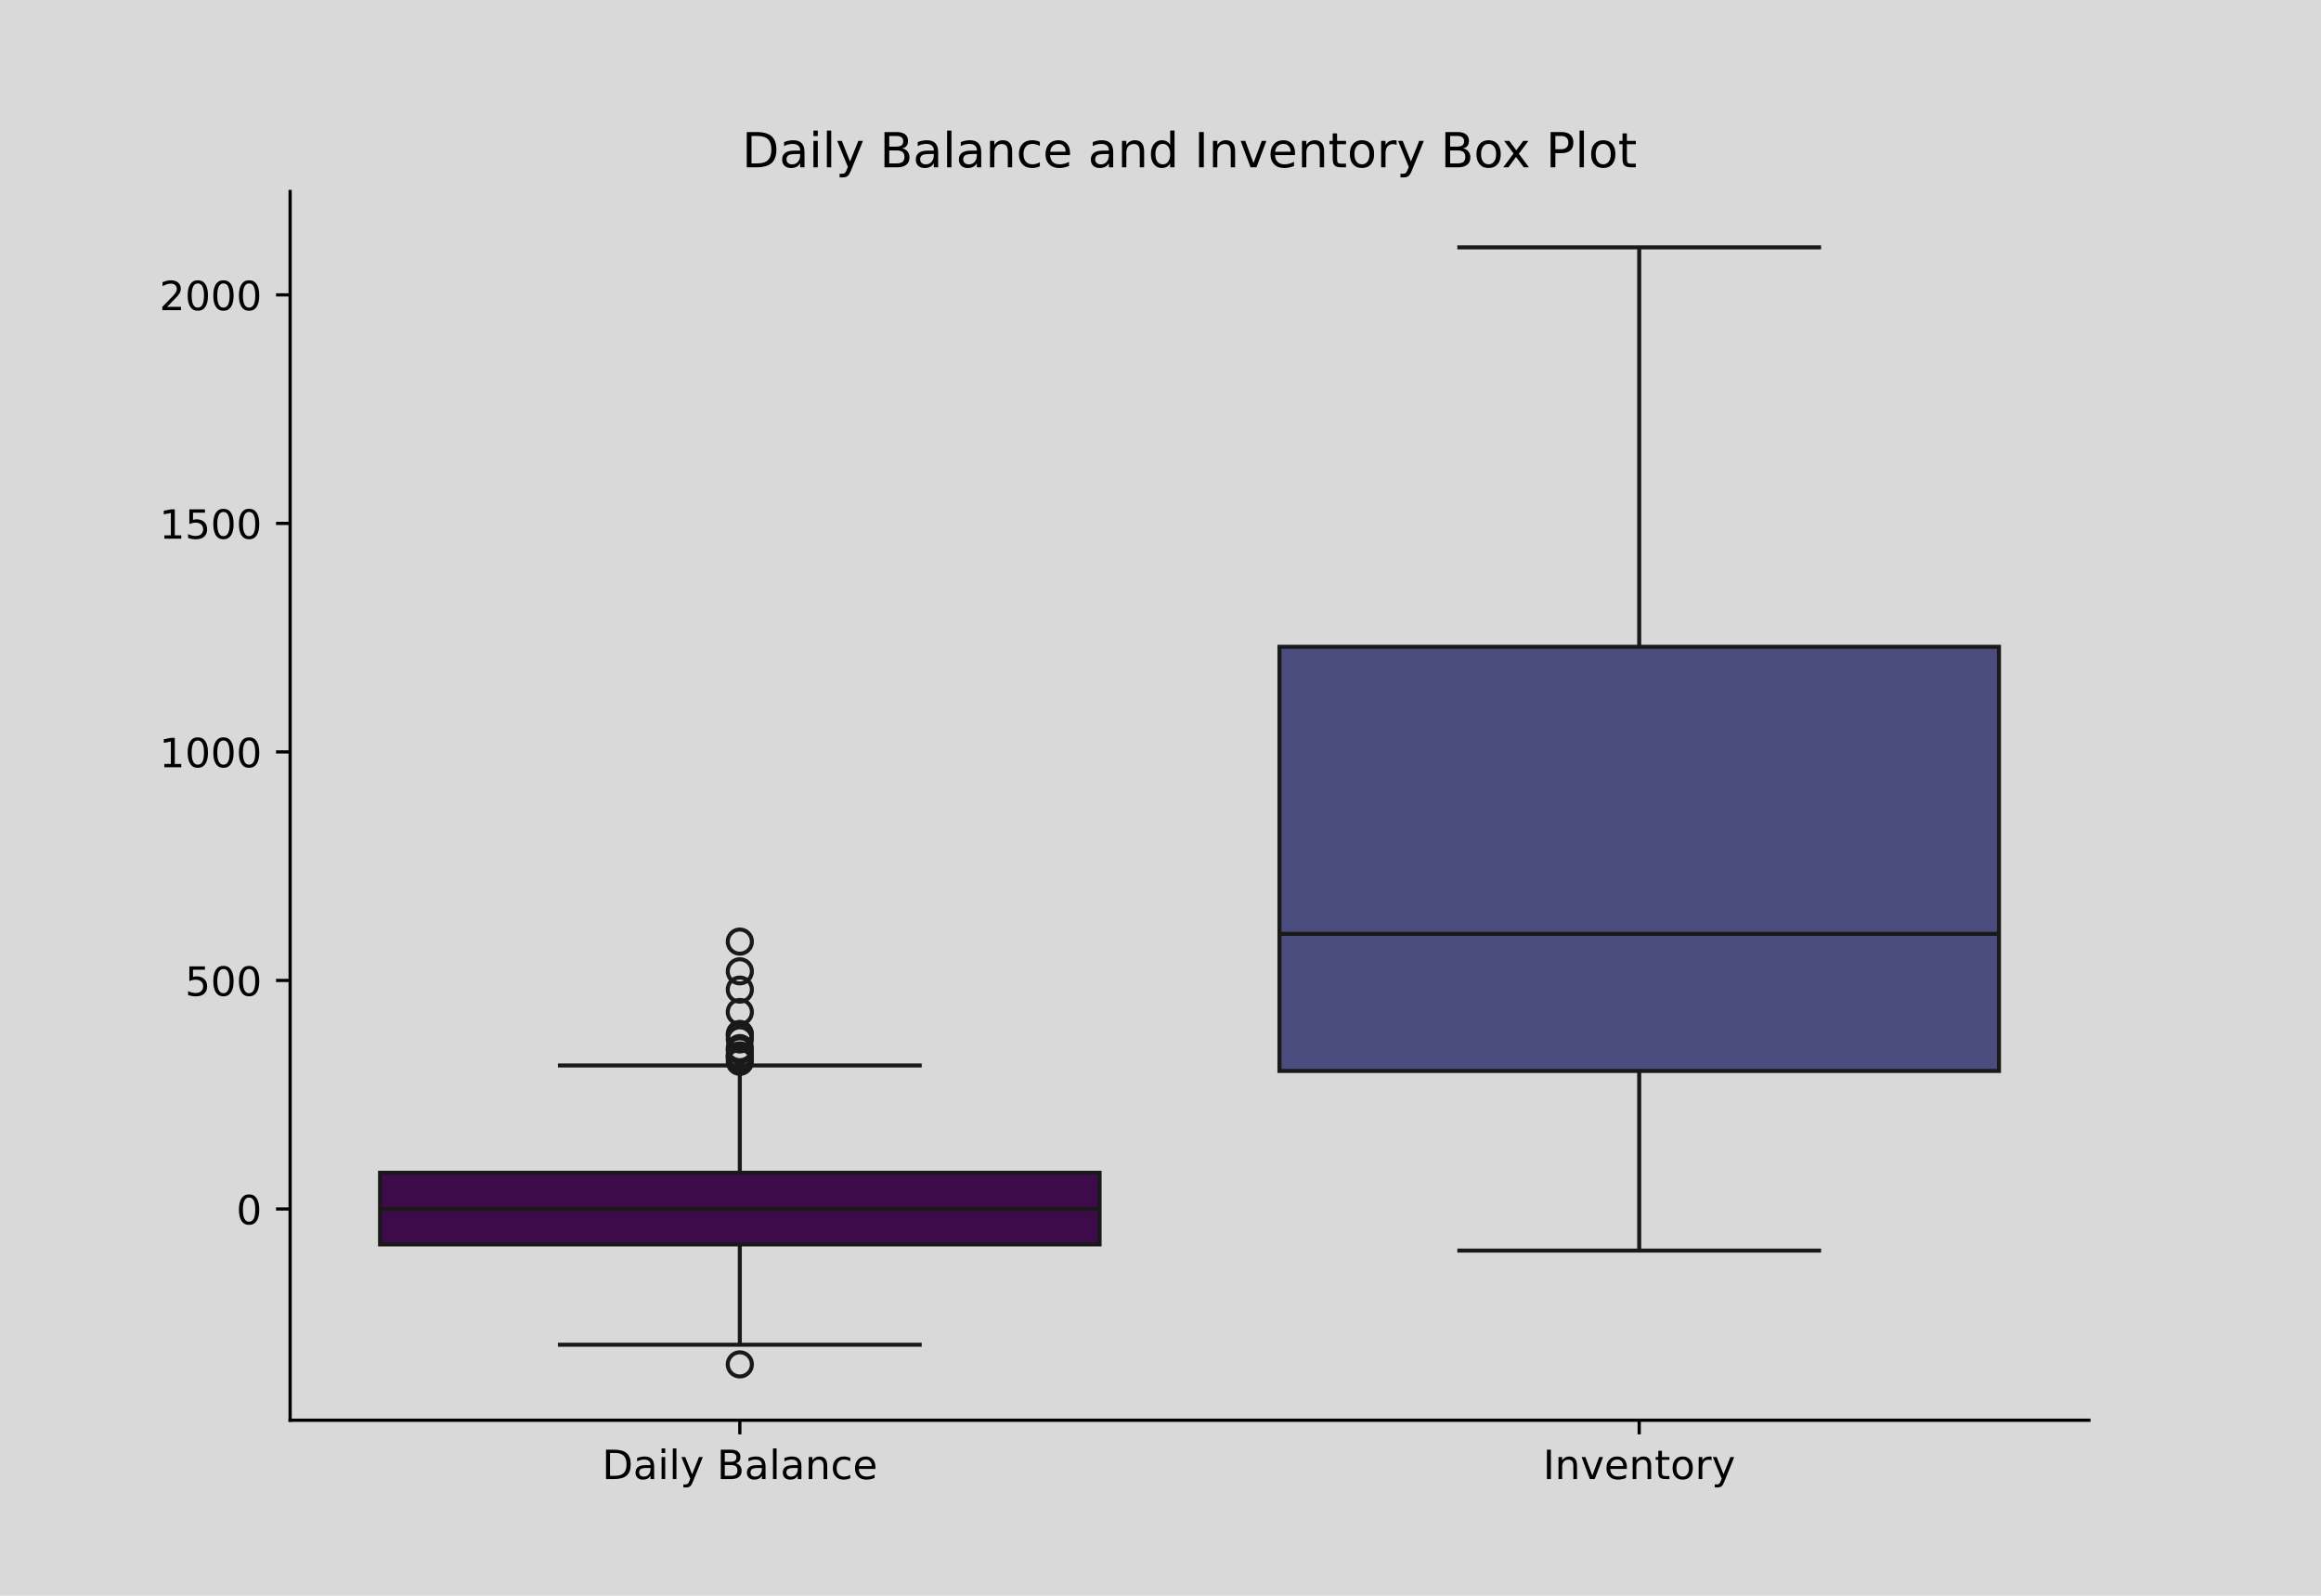
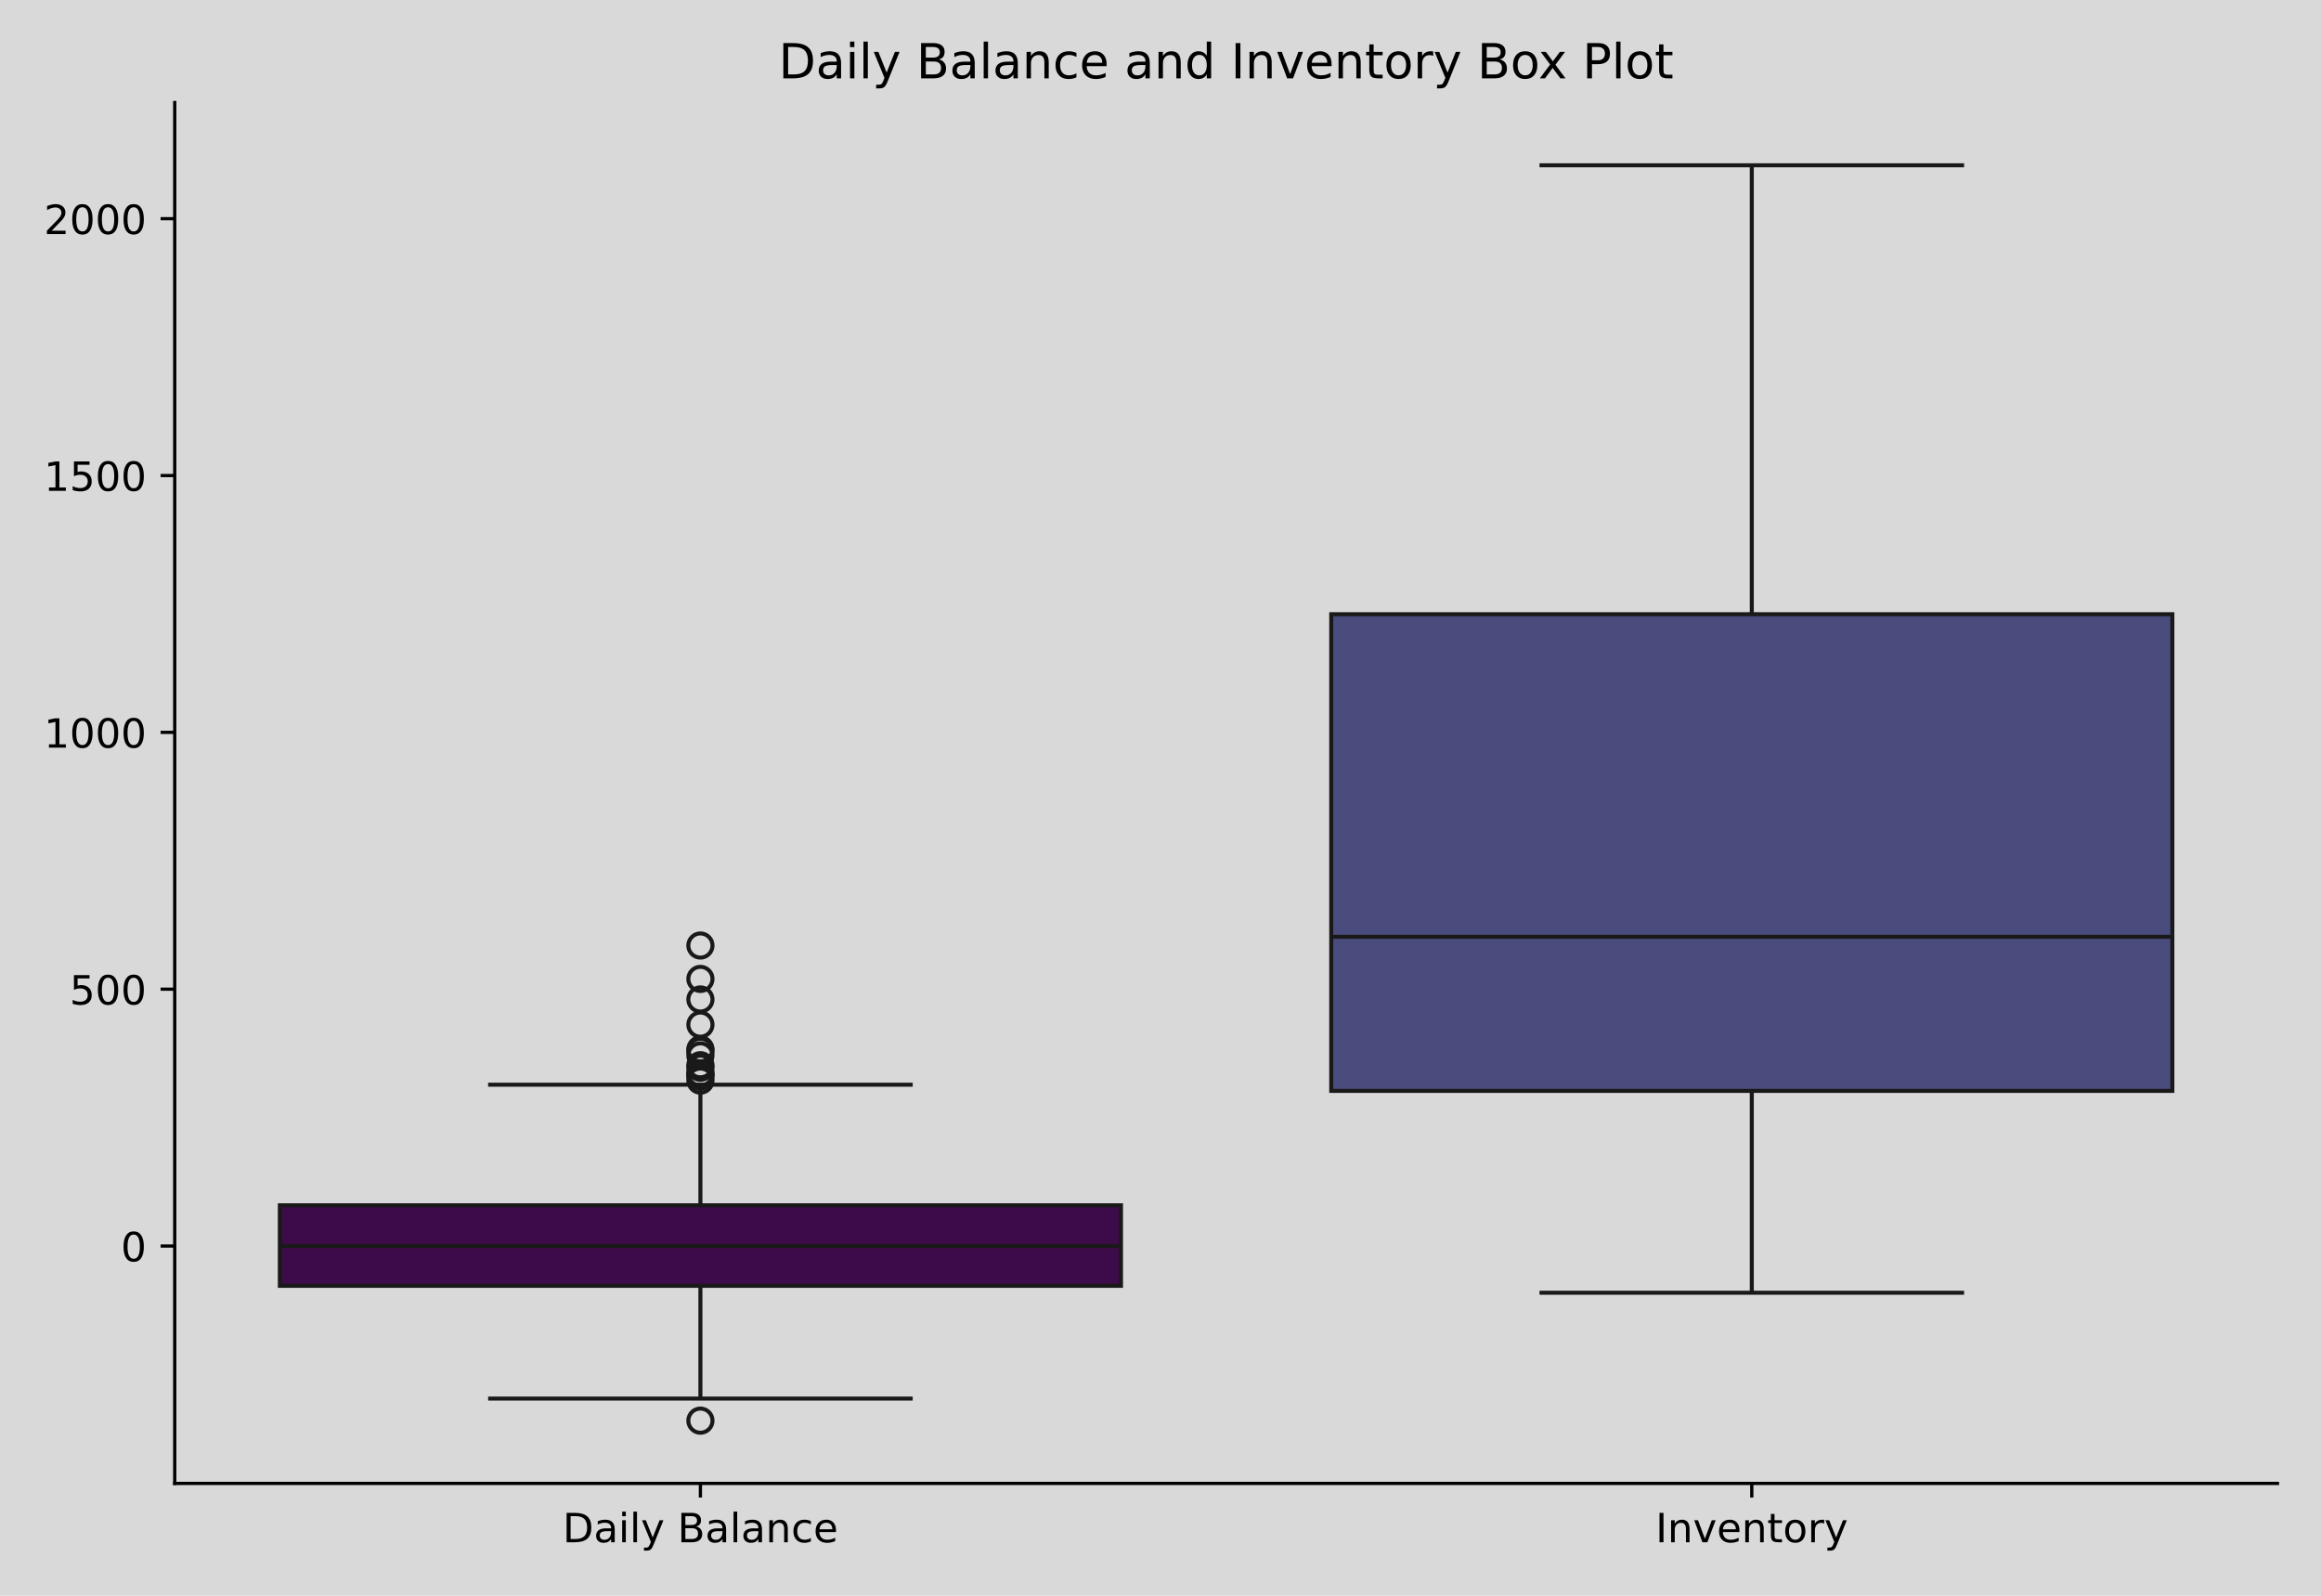
<svg xmlns="http://www.w3.org/2000/svg" xmlns:xlink="http://www.w3.org/1999/xlink" width="576pt" height="396pt" viewBox="0 0 576 396" version="1.1">
  <defs>
    <style type="text/css">*{stroke-linejoin: round; stroke-linecap: butt}</style>
  </defs>
  <g id="figure_1">
    <g id="patch_1">
      <path d="M 0 396  L 576 396  L 576 0  L 0 0  z " style="fill: #d9d9d9" />
    </g>
    <g id="axes_1">
      <g id="patch_2">
-         <path d="M 72 352.44  L 518.4 352.44  L 518.4 47.52  L 72 47.52  z " style="fill: #d9d9d9" />
+         <path d="M 43.36 368.12  L 565.2 368.12  L 565.2 25.44  L 43.36 25.44  z " style="fill: #d9d9d9" />
      </g>
      <g id="matplotlib.axis_1">
        <g id="xtick_1">
          <g id="line2d_1">
            <defs>
-               <path id="md6b74b9d95" d="M 0 0  L 0 3.5  " style="stroke: #000000; stroke-width: 0.8" />
+               <path id="m3b6007a5a2" d="M 0 0  L 0 3.5  " style="stroke: #000000; stroke-width: 0.8" />
            </defs>
            <g>
-               <use xlink:href="#md6b74b9d95" x="183.6" y="352.44" style="stroke: #000000; stroke-width: 0.8" />
+               <use xlink:href="#m3b6007a5a2" x="173.82" y="368.12" style="stroke: #000000; stroke-width: 0.8" />
            </g>
          </g>
          <g id="text_1">
-             <g transform="translate(149.4172 367.0384) scale(0.1 -0.1)">
+             <g transform="translate(139.6372 382.7184) scale(0.1 -0.1)">
              <defs>
                <path id="DejaVuSans-44" d="M 1259 4147  L 1259 519  L 2022 519  Q 2988 519 3436 956  Q 3884 1394 3884 2338  Q 3884 3275 3436 3711  Q 2988 4147 2022 4147  L 1259 4147  z M 628 4666  L 1925 4666  Q 3281 4666 3915 4102  Q 4550 3538 4550 2338  Q 4550 1131 3912 565  Q 3275 0 1925 0  L 628 0  L 628 4666  z " transform="scale(0.015625)" />
                <path id="DejaVuSans-61" d="M 2194 1759  Q 1497 1759 1228 1600  Q 959 1441 959 1056  Q 959 750 1161 570  Q 1363 391 1709 391  Q 2188 391 2477 730  Q 2766 1069 2766 1631  L 2766 1759  L 2194 1759  z M 3341 1997  L 3341 0  L 2766 0  L 2766 531  Q 2569 213 2275 61  Q 1981 -91 1556 -91  Q 1019 -91 701 211  Q 384 513 384 1019  Q 384 1609 779 1909  Q 1175 2209 1959 2209  L 2766 2209  L 2766 2266  Q 2766 2663 2505 2880  Q 2244 3097 1772 3097  Q 1472 3097 1187 3025  Q 903 2953 641 2809  L 641 3341  Q 956 3463 1253 3523  Q 1550 3584 1831 3584  Q 2591 3584 2966 3190  Q 3341 2797 3341 1997  z " transform="scale(0.015625)" />
                <path id="DejaVuSans-69" d="M 603 3500  L 1178 3500  L 1178 0  L 603 0  L 603 3500  z M 603 4863  L 1178 4863  L 1178 4134  L 603 4134  L 603 4863  z " transform="scale(0.015625)" />
                <path id="DejaVuSans-6c" d="M 603 4863  L 1178 4863  L 1178 0  L 603 0  L 603 4863  z " transform="scale(0.015625)" />
                <path id="DejaVuSans-79" d="M 2059 -325  Q 1816 -950 1584 -1140  Q 1353 -1331 966 -1331  L 506 -1331  L 506 -850  L 844 -850  Q 1081 -850 1212 -737  Q 1344 -625 1503 -206  L 1606 56  L 191 3500  L 800 3500  L 1894 763  L 2988 3500  L 3597 3500  L 2059 -325  z " transform="scale(0.015625)" />
                <path id="DejaVuSans-20" transform="scale(0.015625)" />
                <path id="DejaVuSans-42" d="M 1259 2228  L 1259 519  L 2272 519  Q 2781 519 3026 730  Q 3272 941 3272 1375  Q 3272 1813 3026 2020  Q 2781 2228 2272 2228  L 1259 2228  z M 1259 4147  L 1259 2741  L 2194 2741  Q 2656 2741 2882 2914  Q 3109 3088 3109 3444  Q 3109 3797 2882 3972  Q 2656 4147 2194 4147  L 1259 4147  z M 628 4666  L 2241 4666  Q 2963 4666 3353 4366  Q 3744 4066 3744 3513  Q 3744 3084 3544 2831  Q 3344 2578 2956 2516  Q 3422 2416 3680 2098  Q 3938 1781 3938 1306  Q 3938 681 3513 340  Q 3088 0 2303 0  L 628 0  L 628 4666  z " transform="scale(0.015625)" />
                <path id="DejaVuSans-6e" d="M 3513 2113  L 3513 0  L 2938 0  L 2938 2094  Q 2938 2591 2744 2837  Q 2550 3084 2163 3084  Q 1697 3084 1428 2787  Q 1159 2491 1159 1978  L 1159 0  L 581 0  L 581 3500  L 1159 3500  L 1159 2956  Q 1366 3272 1645 3428  Q 1925 3584 2291 3584  Q 2894 3584 3203 3211  Q 3513 2838 3513 2113  z " transform="scale(0.015625)" />
                <path id="DejaVuSans-63" d="M 3122 3366  L 3122 2828  Q 2878 2963 2633 3030  Q 2388 3097 2138 3097  Q 1578 3097 1268 2742  Q 959 2388 959 1747  Q 959 1106 1268 751  Q 1578 397 2138 397  Q 2388 397 2633 464  Q 2878 531 3122 666  L 3122 134  Q 2881 22 2623 -34  Q 2366 -91 2075 -91  Q 1284 -91 818 406  Q 353 903 353 1747  Q 353 2603 823 3093  Q 1294 3584 2113 3584  Q 2378 3584 2631 3529  Q 2884 3475 3122 3366  z " transform="scale(0.015625)" />
                <path id="DejaVuSans-65" d="M 3597 1894  L 3597 1613  L 953 1613  Q 991 1019 1311 708  Q 1631 397 2203 397  Q 2534 397 2845 478  Q 3156 559 3463 722  L 3463 178  Q 3153 47 2828 -22  Q 2503 -91 2169 -91  Q 1331 -91 842 396  Q 353 884 353 1716  Q 353 2575 817 3079  Q 1281 3584 2069 3584  Q 2775 3584 3186 3129  Q 3597 2675 3597 1894  z M 3022 2063  Q 3016 2534 2758 2815  Q 2500 3097 2075 3097  Q 1594 3097 1305 2825  Q 1016 2553 972 2059  L 3022 2063  z " transform="scale(0.015625)" />
              </defs>
              <use xlink:href="#DejaVuSans-44" />
              <use xlink:href="#DejaVuSans-61" x="77.002" />
              <use xlink:href="#DejaVuSans-69" x="138.281" />
              <use xlink:href="#DejaVuSans-6c" x="166.064" />
              <use xlink:href="#DejaVuSans-79" x="193.848" />
              <use xlink:href="#DejaVuSans-20" x="253.027" />
              <use xlink:href="#DejaVuSans-42" x="284.814" />
              <use xlink:href="#DejaVuSans-61" x="353.418" />
              <use xlink:href="#DejaVuSans-6c" x="414.697" />
              <use xlink:href="#DejaVuSans-61" x="442.48" />
              <use xlink:href="#DejaVuSans-6e" x="503.76" />
              <use xlink:href="#DejaVuSans-63" x="567.139" />
              <use xlink:href="#DejaVuSans-65" x="622.119" />
            </g>
          </g>
        </g>
        <g id="xtick_2">
          <g id="line2d_2">
            <g>
-               <use xlink:href="#md6b74b9d95" x="406.8" y="352.44" style="stroke: #000000; stroke-width: 0.8" />
+               <use xlink:href="#m3b6007a5a2" x="434.74" y="368.12" style="stroke: #000000; stroke-width: 0.8" />
            </g>
          </g>
          <g id="text_2">
-             <g transform="translate(382.9172 367.0384) scale(0.1 -0.1)">
+             <g transform="translate(410.8572 382.7184) scale(0.1 -0.1)">
              <defs>
                <path id="DejaVuSans-49" d="M 628 4666  L 1259 4666  L 1259 0  L 628 0  L 628 4666  z " transform="scale(0.015625)" />
                <path id="DejaVuSans-76" d="M 191 3500  L 800 3500  L 1894 563  L 2988 3500  L 3597 3500  L 2284 0  L 1503 0  L 191 3500  z " transform="scale(0.015625)" />
                <path id="DejaVuSans-74" d="M 1172 4494  L 1172 3500  L 2356 3500  L 2356 3053  L 1172 3053  L 1172 1153  Q 1172 725 1289 603  Q 1406 481 1766 481  L 2356 481  L 2356 0  L 1766 0  Q 1100 0 847 248  Q 594 497 594 1153  L 594 3053  L 172 3053  L 172 3500  L 594 3500  L 594 4494  L 1172 4494  z " transform="scale(0.015625)" />
                <path id="DejaVuSans-6f" d="M 1959 3097  Q 1497 3097 1228 2736  Q 959 2375 959 1747  Q 959 1119 1226 758  Q 1494 397 1959 397  Q 2419 397 2687 759  Q 2956 1122 2956 1747  Q 2956 2369 2687 2733  Q 2419 3097 1959 3097  z M 1959 3584  Q 2709 3584 3137 3096  Q 3566 2609 3566 1747  Q 3566 888 3137 398  Q 2709 -91 1959 -91  Q 1206 -91 779 398  Q 353 888 353 1747  Q 353 2609 779 3096  Q 1206 3584 1959 3584  z " transform="scale(0.015625)" />
                <path id="DejaVuSans-72" d="M 2631 2963  Q 2534 3019 2420 3045  Q 2306 3072 2169 3072  Q 1681 3072 1420 2755  Q 1159 2438 1159 1844  L 1159 0  L 581 0  L 581 3500  L 1159 3500  L 1159 2956  Q 1341 3275 1631 3429  Q 1922 3584 2338 3584  Q 2397 3584 2469 3576  Q 2541 3569 2628 3553  L 2631 2963  z " transform="scale(0.015625)" />
              </defs>
              <use xlink:href="#DejaVuSans-49" />
              <use xlink:href="#DejaVuSans-6e" x="29.492" />
              <use xlink:href="#DejaVuSans-76" x="92.871" />
              <use xlink:href="#DejaVuSans-65" x="152.051" />
              <use xlink:href="#DejaVuSans-6e" x="213.574" />
              <use xlink:href="#DejaVuSans-74" x="276.953" />
              <use xlink:href="#DejaVuSans-6f" x="316.162" />
              <use xlink:href="#DejaVuSans-72" x="377.344" />
              <use xlink:href="#DejaVuSans-79" x="418.457" />
            </g>
          </g>
        </g>
      </g>
      <g id="matplotlib.axis_2">
        <g id="ytick_1">
          <g id="line2d_3">
            <defs>
-               <path id="m265e8edc50" d="M 0 0  L -3.5 0  " style="stroke: #000000; stroke-width: 0.8" />
+               <path id="m8ce7c68f41" d="M 0 0  L -3.5 0  " style="stroke: #000000; stroke-width: 0.8" />
            </defs>
            <g>
-               <use xlink:href="#m265e8edc50" x="72" y="300.017" style="stroke: #000000; stroke-width: 0.8" />
+               <use xlink:href="#m8ce7c68f41" x="43.36" y="309.205" style="stroke: #000000; stroke-width: 0.8" />
            </g>
          </g>
          <g id="text_3">
-             <g transform="translate(58.6375 303.8162) scale(0.1 -0.1)">
+             <g transform="translate(29.9975 313.0044) scale(0.1 -0.1)">
              <defs>
                <path id="DejaVuSans-30" d="M 2034 4250  Q 1547 4250 1301 3770  Q 1056 3291 1056 2328  Q 1056 1369 1301 889  Q 1547 409 2034 409  Q 2525 409 2770 889  Q 3016 1369 3016 2328  Q 3016 3291 2770 3770  Q 2525 4250 2034 4250  z M 2034 4750  Q 2819 4750 3233 4129  Q 3647 3509 3647 2328  Q 3647 1150 3233 529  Q 2819 -91 2034 -91  Q 1250 -91 836 529  Q 422 1150 422 2328  Q 422 3509 836 4129  Q 1250 4750 2034 4750  z " transform="scale(0.015625)" />
              </defs>
              <use xlink:href="#DejaVuSans-30" />
            </g>
          </g>
        </g>
        <g id="ytick_2">
          <g id="line2d_4">
            <g>
-               <use xlink:href="#m265e8edc50" x="72" y="243.307" style="stroke: #000000; stroke-width: 0.8" />
+               <use xlink:href="#m8ce7c68f41" x="43.36" y="245.472" style="stroke: #000000; stroke-width: 0.8" />
            </g>
          </g>
          <g id="text_4">
-             <g transform="translate(45.9125 247.1059) scale(0.1 -0.1)">
+             <g transform="translate(17.2725 249.2713) scale(0.1 -0.1)">
              <defs>
                <path id="DejaVuSans-35" d="M 691 4666  L 3169 4666  L 3169 4134  L 1269 4134  L 1269 2991  Q 1406 3038 1543 3061  Q 1681 3084 1819 3084  Q 2600 3084 3056 2656  Q 3513 2228 3513 1497  Q 3513 744 3044 326  Q 2575 -91 1722 -91  Q 1428 -91 1123 -41  Q 819 9 494 109  L 494 744  Q 775 591 1075 516  Q 1375 441 1709 441  Q 2250 441 2565 725  Q 2881 1009 2881 1497  Q 2881 1984 2565 2268  Q 2250 2553 1709 2553  Q 1456 2553 1204 2497  Q 953 2441 691 2322  L 691 4666  z " transform="scale(0.015625)" />
              </defs>
              <use xlink:href="#DejaVuSans-35" />
              <use xlink:href="#DejaVuSans-30" x="63.623" />
              <use xlink:href="#DejaVuSans-30" x="127.246" />
            </g>
          </g>
        </g>
        <g id="ytick_3">
          <g id="line2d_5">
            <g>
-               <use xlink:href="#m265e8edc50" x="72" y="186.596" style="stroke: #000000; stroke-width: 0.8" />
+               <use xlink:href="#m8ce7c68f41" x="43.36" y="181.739" style="stroke: #000000; stroke-width: 0.8" />
            </g>
          </g>
          <g id="text_5">
-             <g transform="translate(39.55 190.3956) scale(0.1 -0.1)">
+             <g transform="translate(10.91 185.5382) scale(0.1 -0.1)">
              <defs>
                <path id="DejaVuSans-31" d="M 794 531  L 1825 531  L 1825 4091  L 703 3866  L 703 4441  L 1819 4666  L 2450 4666  L 2450 531  L 3481 531  L 3481 0  L 794 0  L 794 531  z " transform="scale(0.015625)" />
              </defs>
              <use xlink:href="#DejaVuSans-31" />
              <use xlink:href="#DejaVuSans-30" x="63.623" />
              <use xlink:href="#DejaVuSans-30" x="127.246" />
              <use xlink:href="#DejaVuSans-30" x="190.869" />
            </g>
          </g>
        </g>
        <g id="ytick_4">
          <g id="line2d_6">
            <g>
-               <use xlink:href="#m265e8edc50" x="72" y="129.886" style="stroke: #000000; stroke-width: 0.8" />
+               <use xlink:href="#m8ce7c68f41" x="43.36" y="118.006" style="stroke: #000000; stroke-width: 0.8" />
            </g>
          </g>
          <g id="text_6">
-             <g transform="translate(39.55 133.6853) scale(0.1 -0.1)">
+             <g transform="translate(10.91 121.8051) scale(0.1 -0.1)">
              <use xlink:href="#DejaVuSans-31" />
              <use xlink:href="#DejaVuSans-35" x="63.623" />
              <use xlink:href="#DejaVuSans-30" x="127.246" />
              <use xlink:href="#DejaVuSans-30" x="190.869" />
            </g>
          </g>
        </g>
        <g id="ytick_5">
          <g id="line2d_7">
            <g>
-               <use xlink:href="#m265e8edc50" x="72" y="73.176" style="stroke: #000000; stroke-width: 0.8" />
+               <use xlink:href="#m8ce7c68f41" x="43.36" y="54.273" style="stroke: #000000; stroke-width: 0.8" />
            </g>
          </g>
          <g id="text_7">
-             <g transform="translate(39.55 76.97496) scale(0.1 -0.1)">
+             <g transform="translate(10.91 58.07206) scale(0.1 -0.1)">
              <defs>
                <path id="DejaVuSans-32" d="M 1228 531  L 3431 531  L 3431 0  L 469 0  L 469 531  Q 828 903 1448 1529  Q 2069 2156 2228 2338  Q 2531 2678 2651 2914  Q 2772 3150 2772 3378  Q 2772 3750 2511 3984  Q 2250 4219 1831 4219  Q 1534 4219 1204 4116  Q 875 4013 500 3803  L 500 4441  Q 881 4594 1212 4672  Q 1544 4750 1819 4750  Q 2544 4750 2975 4387  Q 3406 4025 3406 3419  Q 3406 3131 3298 2873  Q 3191 2616 2906 2266  Q 2828 2175 2409 1742  Q 1991 1309 1228 531  z " transform="scale(0.015625)" />
              </defs>
              <use xlink:href="#DejaVuSans-32" />
              <use xlink:href="#DejaVuSans-30" x="63.623" />
              <use xlink:href="#DejaVuSans-30" x="127.246" />
              <use xlink:href="#DejaVuSans-30" x="190.869" />
            </g>
          </g>
        </g>
      </g>
      <g id="patch_3">
-         <path d="M 94.32 308.807  L 272.88 308.807  L 272.88 291.028  L 94.32 291.028  L 94.32 308.807  z " clip-path="url(#pba936698e3)" style="fill: #3e0b4a; stroke: #191919; stroke-linejoin: miter" />
+         <path d="M 69.452 319.084  L 278.188 319.084  L 278.188 299.103  L 69.452 299.103  L 69.452 319.084  z " clip-path="url(#pbc350f3ad3)" style="fill: #3e0b4a; stroke: #191919; stroke-linejoin: miter" />
      </g>
      <g id="line2d_8">
-         <path d="M 183.6 308.807  L 183.6 333.703  " clip-path="url(#pba936698e3)" style="fill: none; stroke: #191919" />
+         <path d="M 173.82 319.084  L 173.82 347.063  " clip-path="url(#pbc350f3ad3)" style="fill: none; stroke: #191919" />
      </g>
      <g id="line2d_9">
-         <path d="M 183.6 291.028  L 183.6 264.403  " clip-path="url(#pba936698e3)" style="fill: none; stroke: #191919" />
+         <path d="M 173.82 299.103  L 173.82 269.181  " clip-path="url(#pbc350f3ad3)" style="fill: none; stroke: #191919" />
      </g>
      <g id="line2d_10">
-         <path d="M 138.96 333.703  L 228.24 333.703  " clip-path="url(#pba936698e3)" style="fill: none; stroke: #191919; stroke-linecap: square" />
+         <path d="M 121.636 347.063  L 226.004 347.063  " clip-path="url(#pbc350f3ad3)" style="fill: none; stroke: #191919; stroke-linecap: square" />
      </g>
      <g id="line2d_11">
-         <path d="M 138.96 264.403  L 228.24 264.403  " clip-path="url(#pba936698e3)" style="fill: none; stroke: #191919; stroke-linecap: square" />
+         <path d="M 121.636 269.181  L 226.004 269.181  " clip-path="url(#pbc350f3ad3)" style="fill: none; stroke: #191919; stroke-linecap: square" />
      </g>
      <g id="line2d_12">
        <defs>
-           <path id="m3f63a2d58c" d="M 0 3  C 0.796 3 1.559 2.684 2.121 2.121  C 2.684 1.559 3 0.796 3 0  C 3 -0.796 2.684 -1.559 2.121 -2.121  C 1.559 -2.684 0.796 -3 0 -3  C -0.796 -3 -1.559 -2.684 -2.121 -2.121  C -2.684 -1.559 -3 -0.796 -3 0  C -3 0.796 -2.684 1.559 -2.121 2.121  C -1.559 2.684 -0.796 3 0 3  z " style="stroke: #191919" />
+           <path id="me17521bdb8" d="M 0 3  C 0.796 3 1.559 2.684 2.121 2.121  C 2.684 1.559 3 0.796 3 0  C 3 -0.796 2.684 -1.559 2.121 -2.121  C 1.559 -2.684 0.796 -3 0 -3  C -0.796 -3 -1.559 -2.684 -2.121 -2.121  C -2.684 -1.559 -3 -0.796 -3 0  C -3 0.796 -2.684 1.559 -2.121 2.121  C -1.559 2.684 -0.796 3 0 3  z " style="stroke: #191919" />
        </defs>
-         <g clip-path="url(#pba936698e3)">
-           <use xlink:href="#m3f63a2d58c" x="183.6" y="338.58" style="fill-opacity: 0; stroke: #191919" />
-           <use xlink:href="#m3f63a2d58c" x="183.6" y="256.917" style="fill-opacity: 0; stroke: #191919" />
-           <use xlink:href="#m3f63a2d58c" x="183.6" y="263.496" style="fill-opacity: 0; stroke: #191919" />
-           <use xlink:href="#m3f63a2d58c" x="183.6" y="241.038" style="fill-opacity: 0; stroke: #191919" />
-           <use xlink:href="#m3f63a2d58c" x="183.6" y="261.908" style="fill-opacity: 0; stroke: #191919" />
-           <use xlink:href="#m3f63a2d58c" x="183.6" y="260.093" style="fill-opacity: 0; stroke: #191919" />
-           <use xlink:href="#m3f63a2d58c" x="183.6" y="233.666" style="fill-opacity: 0; stroke: #191919" />
-           <use xlink:href="#m3f63a2d58c" x="183.6" y="251.133" style="fill-opacity: 0; stroke: #191919" />
-           <use xlink:href="#m3f63a2d58c" x="183.6" y="245.575" style="fill-opacity: 0; stroke: #191919" />
-           <use xlink:href="#m3f63a2d58c" x="183.6" y="256.577" style="fill-opacity: 0; stroke: #191919" />
-           <use xlink:href="#m3f63a2d58c" x="183.6" y="262.021" style="fill-opacity: 0; stroke: #191919" />
-           <use xlink:href="#m3f63a2d58c" x="183.6" y="260.66" style="fill-opacity: 0; stroke: #191919" />
-           <use xlink:href="#m3f63a2d58c" x="183.6" y="257.938" style="fill-opacity: 0; stroke: #191919" />
-           <use xlink:href="#m3f63a2d58c" x="183.6" y="262.588" style="fill-opacity: 0; stroke: #191919" />
+         <g clip-path="url(#pbc350f3ad3)">
+           <use xlink:href="#me17521bdb8" x="173.82" y="352.544" style="fill-opacity: 0; stroke: #191919" />
+           <use xlink:href="#me17521bdb8" x="173.82" y="260.768" style="fill-opacity: 0; stroke: #191919" />
+           <use xlink:href="#me17521bdb8" x="173.82" y="268.161" style="fill-opacity: 0; stroke: #191919" />
+           <use xlink:href="#me17521bdb8" x="173.82" y="242.923" style="fill-opacity: 0; stroke: #191919" />
+           <use xlink:href="#me17521bdb8" x="173.82" y="266.377" style="fill-opacity: 0; stroke: #191919" />
+           <use xlink:href="#me17521bdb8" x="173.82" y="264.337" style="fill-opacity: 0; stroke: #191919" />
+           <use xlink:href="#me17521bdb8" x="173.82" y="234.637" style="fill-opacity: 0; stroke: #191919" />
+           <use xlink:href="#me17521bdb8" x="173.82" y="254.267" style="fill-opacity: 0; stroke: #191919" />
+           <use xlink:href="#me17521bdb8" x="173.82" y="248.021" style="fill-opacity: 0; stroke: #191919" />
+           <use xlink:href="#me17521bdb8" x="173.82" y="260.386" style="fill-opacity: 0; stroke: #191919" />
+           <use xlink:href="#me17521bdb8" x="173.82" y="266.504" style="fill-opacity: 0; stroke: #191919" />
+           <use xlink:href="#me17521bdb8" x="173.82" y="264.974" style="fill-opacity: 0; stroke: #191919" />
+           <use xlink:href="#me17521bdb8" x="173.82" y="261.915" style="fill-opacity: 0; stroke: #191919" />
+           <use xlink:href="#me17521bdb8" x="173.82" y="267.141" style="fill-opacity: 0; stroke: #191919" />
        </g>
      </g>
      <g id="patch_4">
-         <path d="M 317.52 265.764  L 496.08 265.764  L 496.08 160.51  L 317.52 160.51  L 317.52 265.764  z " clip-path="url(#pba936698e3)" style="fill: #4a4c7e; stroke: #191919; stroke-linejoin: miter" />
+         <path d="M 330.372 270.71  L 539.108 270.71  L 539.108 152.422  L 330.372 152.422  L 330.372 270.71  z " clip-path="url(#pbc350f3ad3)" style="fill: #4a4c7e; stroke: #191919; stroke-linejoin: miter" />
      </g>
      <g id="line2d_13">
-         <path d="M 406.8 265.764  L 406.8 310.338  " clip-path="url(#pba936698e3)" style="fill: none; stroke: #191919" />
+         <path d="M 434.74 270.71  L 434.74 320.805  " clip-path="url(#pbc350f3ad3)" style="fill: none; stroke: #191919" />
      </g>
      <g id="line2d_14">
-         <path d="M 406.8 160.51  L 406.8 61.38  " clip-path="url(#pba936698e3)" style="fill: none; stroke: #191919" />
+         <path d="M 434.74 152.422  L 434.74 41.016  " clip-path="url(#pbc350f3ad3)" style="fill: none; stroke: #191919" />
      </g>
      <g id="line2d_15">
-         <path d="M 362.16 310.338  L 451.44 310.338  " clip-path="url(#pba936698e3)" style="fill: none; stroke: #191919; stroke-linecap: square" />
+         <path d="M 382.556 320.805  L 486.924 320.805  " clip-path="url(#pbc350f3ad3)" style="fill: none; stroke: #191919; stroke-linecap: square" />
      </g>
      <g id="line2d_16">
-         <path d="M 362.16 61.38  L 451.44 61.38  " clip-path="url(#pba936698e3)" style="fill: none; stroke: #191919; stroke-linecap: square" />
+         <path d="M 382.556 41.016  L 486.924 41.016  " clip-path="url(#pbc350f3ad3)" style="fill: none; stroke: #191919; stroke-linecap: square" />
      </g>
      <g id="line2d_17" />
      <g id="line2d_18">
-         <path d="M 94.32 300.017  L 272.88 300.017  " clip-path="url(#pba936698e3)" style="fill: none; stroke: #191919" />
+         <path d="M 69.452 309.205  L 278.188 309.205  " clip-path="url(#pbc350f3ad3)" style="fill: none; stroke: #191919" />
      </g>
      <g id="line2d_19">
-         <path d="M 317.52 231.738  L 496.08 231.738  " clip-path="url(#pba936698e3)" style="fill: none; stroke: #191919" />
+         <path d="M 330.372 232.471  L 539.108 232.471  " clip-path="url(#pbc350f3ad3)" style="fill: none; stroke: #191919" />
      </g>
      <g id="patch_5">
-         <path d="M 72 352.44  L 72 47.52  " style="fill: none; stroke: #000000; stroke-width: 0.8; stroke-linejoin: miter; stroke-linecap: square" />
+         <path d="M 43.36 368.12  L 43.36 25.44  " style="fill: none; stroke: #000000; stroke-width: 0.8; stroke-linejoin: miter; stroke-linecap: square" />
      </g>
      <g id="patch_6">
-         <path d="M 72 352.44  L 518.4 352.44  " style="fill: none; stroke: #000000; stroke-width: 0.8; stroke-linejoin: miter; stroke-linecap: square" />
+         <path d="M 43.36 368.12  L 565.2 368.12  " style="fill: none; stroke: #000000; stroke-width: 0.8; stroke-linejoin: miter; stroke-linecap: square" />
      </g>
      <g id="text_8">
-         <g transform="translate(184.1456 41.52) scale(0.12 -0.12)">
+         <g transform="translate(193.2256 19.44) scale(0.12 -0.12)">
          <defs>
            <path id="DejaVuSans-64" d="M 2906 2969  L 2906 4863  L 3481 4863  L 3481 0  L 2906 0  L 2906 525  Q 2725 213 2448 61  Q 2172 -91 1784 -91  Q 1150 -91 751 415  Q 353 922 353 1747  Q 353 2572 751 3078  Q 1150 3584 1784 3584  Q 2172 3584 2448 3432  Q 2725 3281 2906 2969  z M 947 1747  Q 947 1113 1208 752  Q 1469 391 1925 391  Q 2381 391 2643 752  Q 2906 1113 2906 1747  Q 2906 2381 2643 2742  Q 2381 3103 1925 3103  Q 1469 3103 1208 2742  Q 947 2381 947 1747  z " transform="scale(0.015625)" />
            <path id="DejaVuSans-78" d="M 3513 3500  L 2247 1797  L 3578 0  L 2900 0  L 1881 1375  L 863 0  L 184 0  L 1544 1831  L 300 3500  L 978 3500  L 1906 2253  L 2834 3500  L 3513 3500  z " transform="scale(0.015625)" />
            <path id="DejaVuSans-50" d="M 1259 4147  L 1259 2394  L 2053 2394  Q 2494 2394 2734 2622  Q 2975 2850 2975 3272  Q 2975 3691 2734 3919  Q 2494 4147 2053 4147  L 1259 4147  z M 628 4666  L 2053 4666  Q 2838 4666 3239 4311  Q 3641 3956 3641 3272  Q 3641 2581 3239 2228  Q 2838 1875 2053 1875  L 1259 1875  L 1259 0  L 628 0  L 628 4666  z " transform="scale(0.015625)" />
          </defs>
          <use xlink:href="#DejaVuSans-44" />
          <use xlink:href="#DejaVuSans-61" x="77.002" />
          <use xlink:href="#DejaVuSans-69" x="138.281" />
          <use xlink:href="#DejaVuSans-6c" x="166.064" />
          <use xlink:href="#DejaVuSans-79" x="193.848" />
          <use xlink:href="#DejaVuSans-20" x="253.027" />
          <use xlink:href="#DejaVuSans-42" x="284.814" />
          <use xlink:href="#DejaVuSans-61" x="353.418" />
          <use xlink:href="#DejaVuSans-6c" x="414.697" />
          <use xlink:href="#DejaVuSans-61" x="442.48" />
          <use xlink:href="#DejaVuSans-6e" x="503.76" />
          <use xlink:href="#DejaVuSans-63" x="567.139" />
          <use xlink:href="#DejaVuSans-65" x="622.119" />
          <use xlink:href="#DejaVuSans-20" x="683.643" />
          <use xlink:href="#DejaVuSans-61" x="715.43" />
          <use xlink:href="#DejaVuSans-6e" x="776.709" />
          <use xlink:href="#DejaVuSans-64" x="840.088" />
          <use xlink:href="#DejaVuSans-20" x="903.564" />
          <use xlink:href="#DejaVuSans-49" x="935.352" />
          <use xlink:href="#DejaVuSans-6e" x="964.844" />
          <use xlink:href="#DejaVuSans-76" x="1028.223" />
          <use xlink:href="#DejaVuSans-65" x="1087.402" />
          <use xlink:href="#DejaVuSans-6e" x="1148.926" />
          <use xlink:href="#DejaVuSans-74" x="1212.305" />
          <use xlink:href="#DejaVuSans-6f" x="1251.514" />
          <use xlink:href="#DejaVuSans-72" x="1312.695" />
          <use xlink:href="#DejaVuSans-79" x="1353.809" />
          <use xlink:href="#DejaVuSans-20" x="1412.988" />
          <use xlink:href="#DejaVuSans-42" x="1444.775" />
          <use xlink:href="#DejaVuSans-6f" x="1513.379" />
          <use xlink:href="#DejaVuSans-78" x="1571.436" />
          <use xlink:href="#DejaVuSans-20" x="1630.615" />
          <use xlink:href="#DejaVuSans-50" x="1662.402" />
          <use xlink:href="#DejaVuSans-6c" x="1722.705" />
          <use xlink:href="#DejaVuSans-6f" x="1750.488" />
          <use xlink:href="#DejaVuSans-74" x="1811.67" />
        </g>
      </g>
    </g>
  </g>
  <defs>
-     <clipPath id="pba936698e3">
-       <rect x="72" y="47.52" width="446.4" height="304.92" />
+     <clipPath id="pbc350f3ad3">
+       <rect x="43.36" y="25.44" width="521.84" height="342.68" />
    </clipPath>
  </defs>
</svg>
